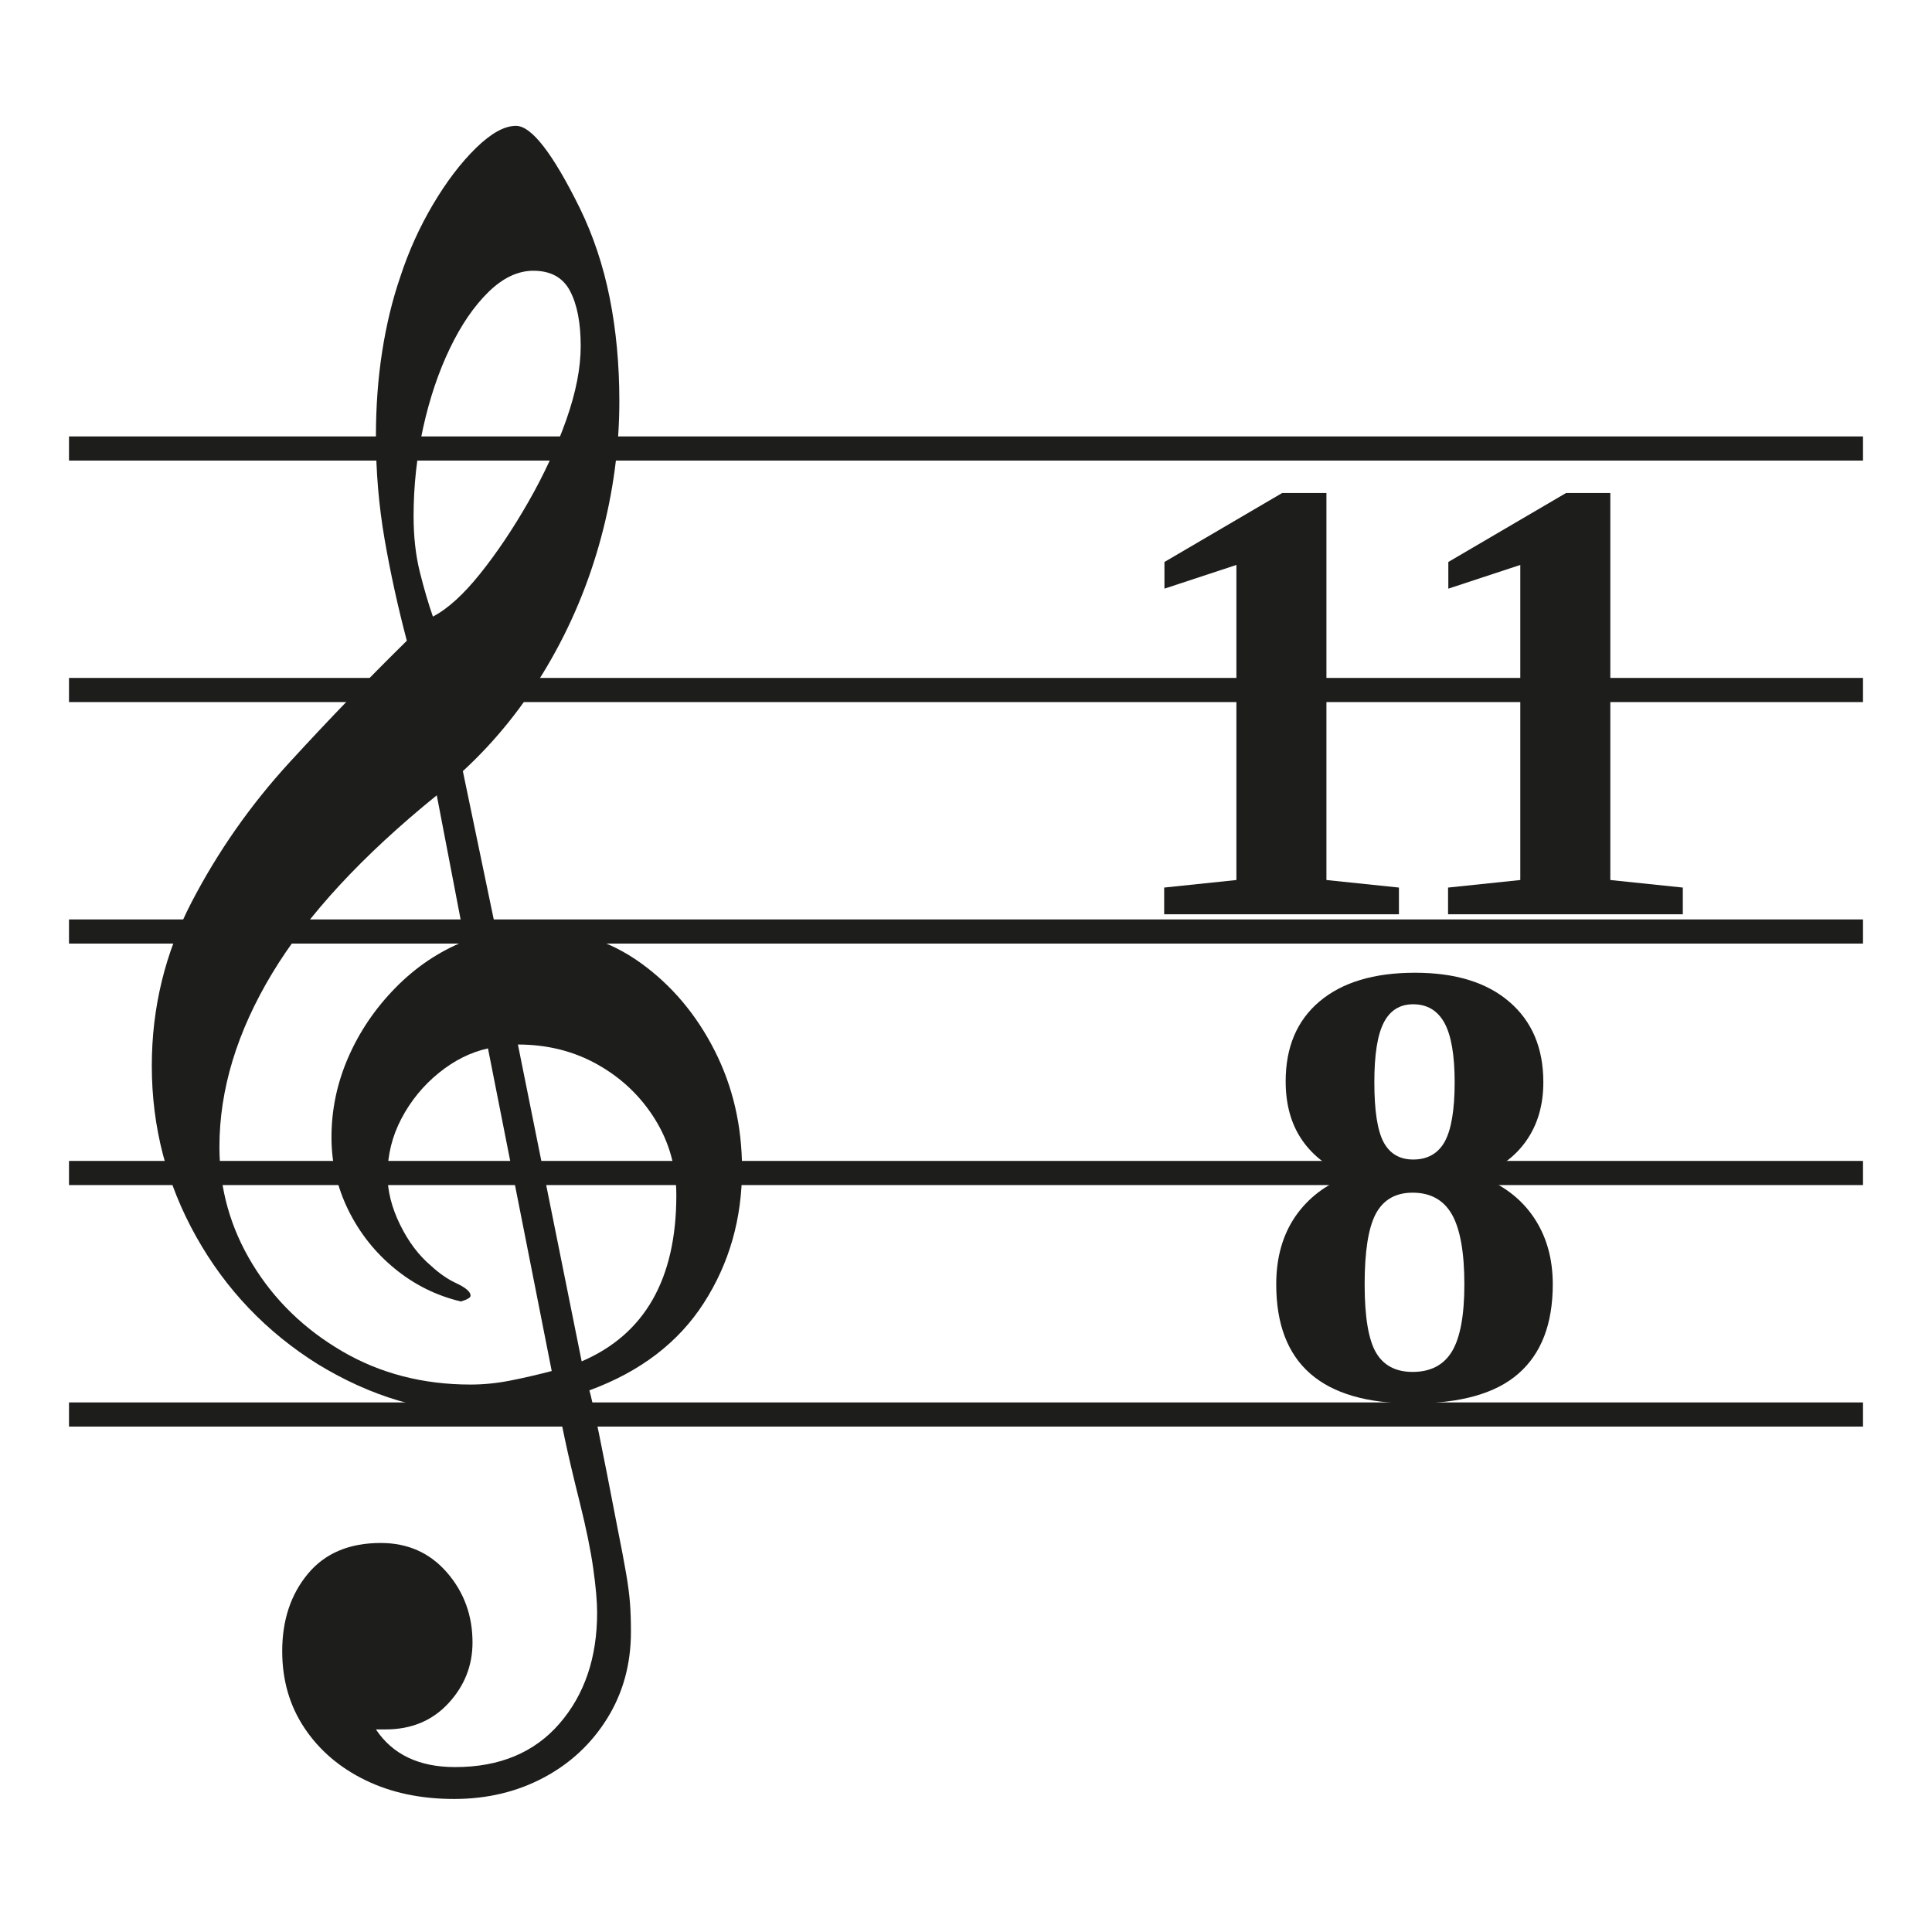
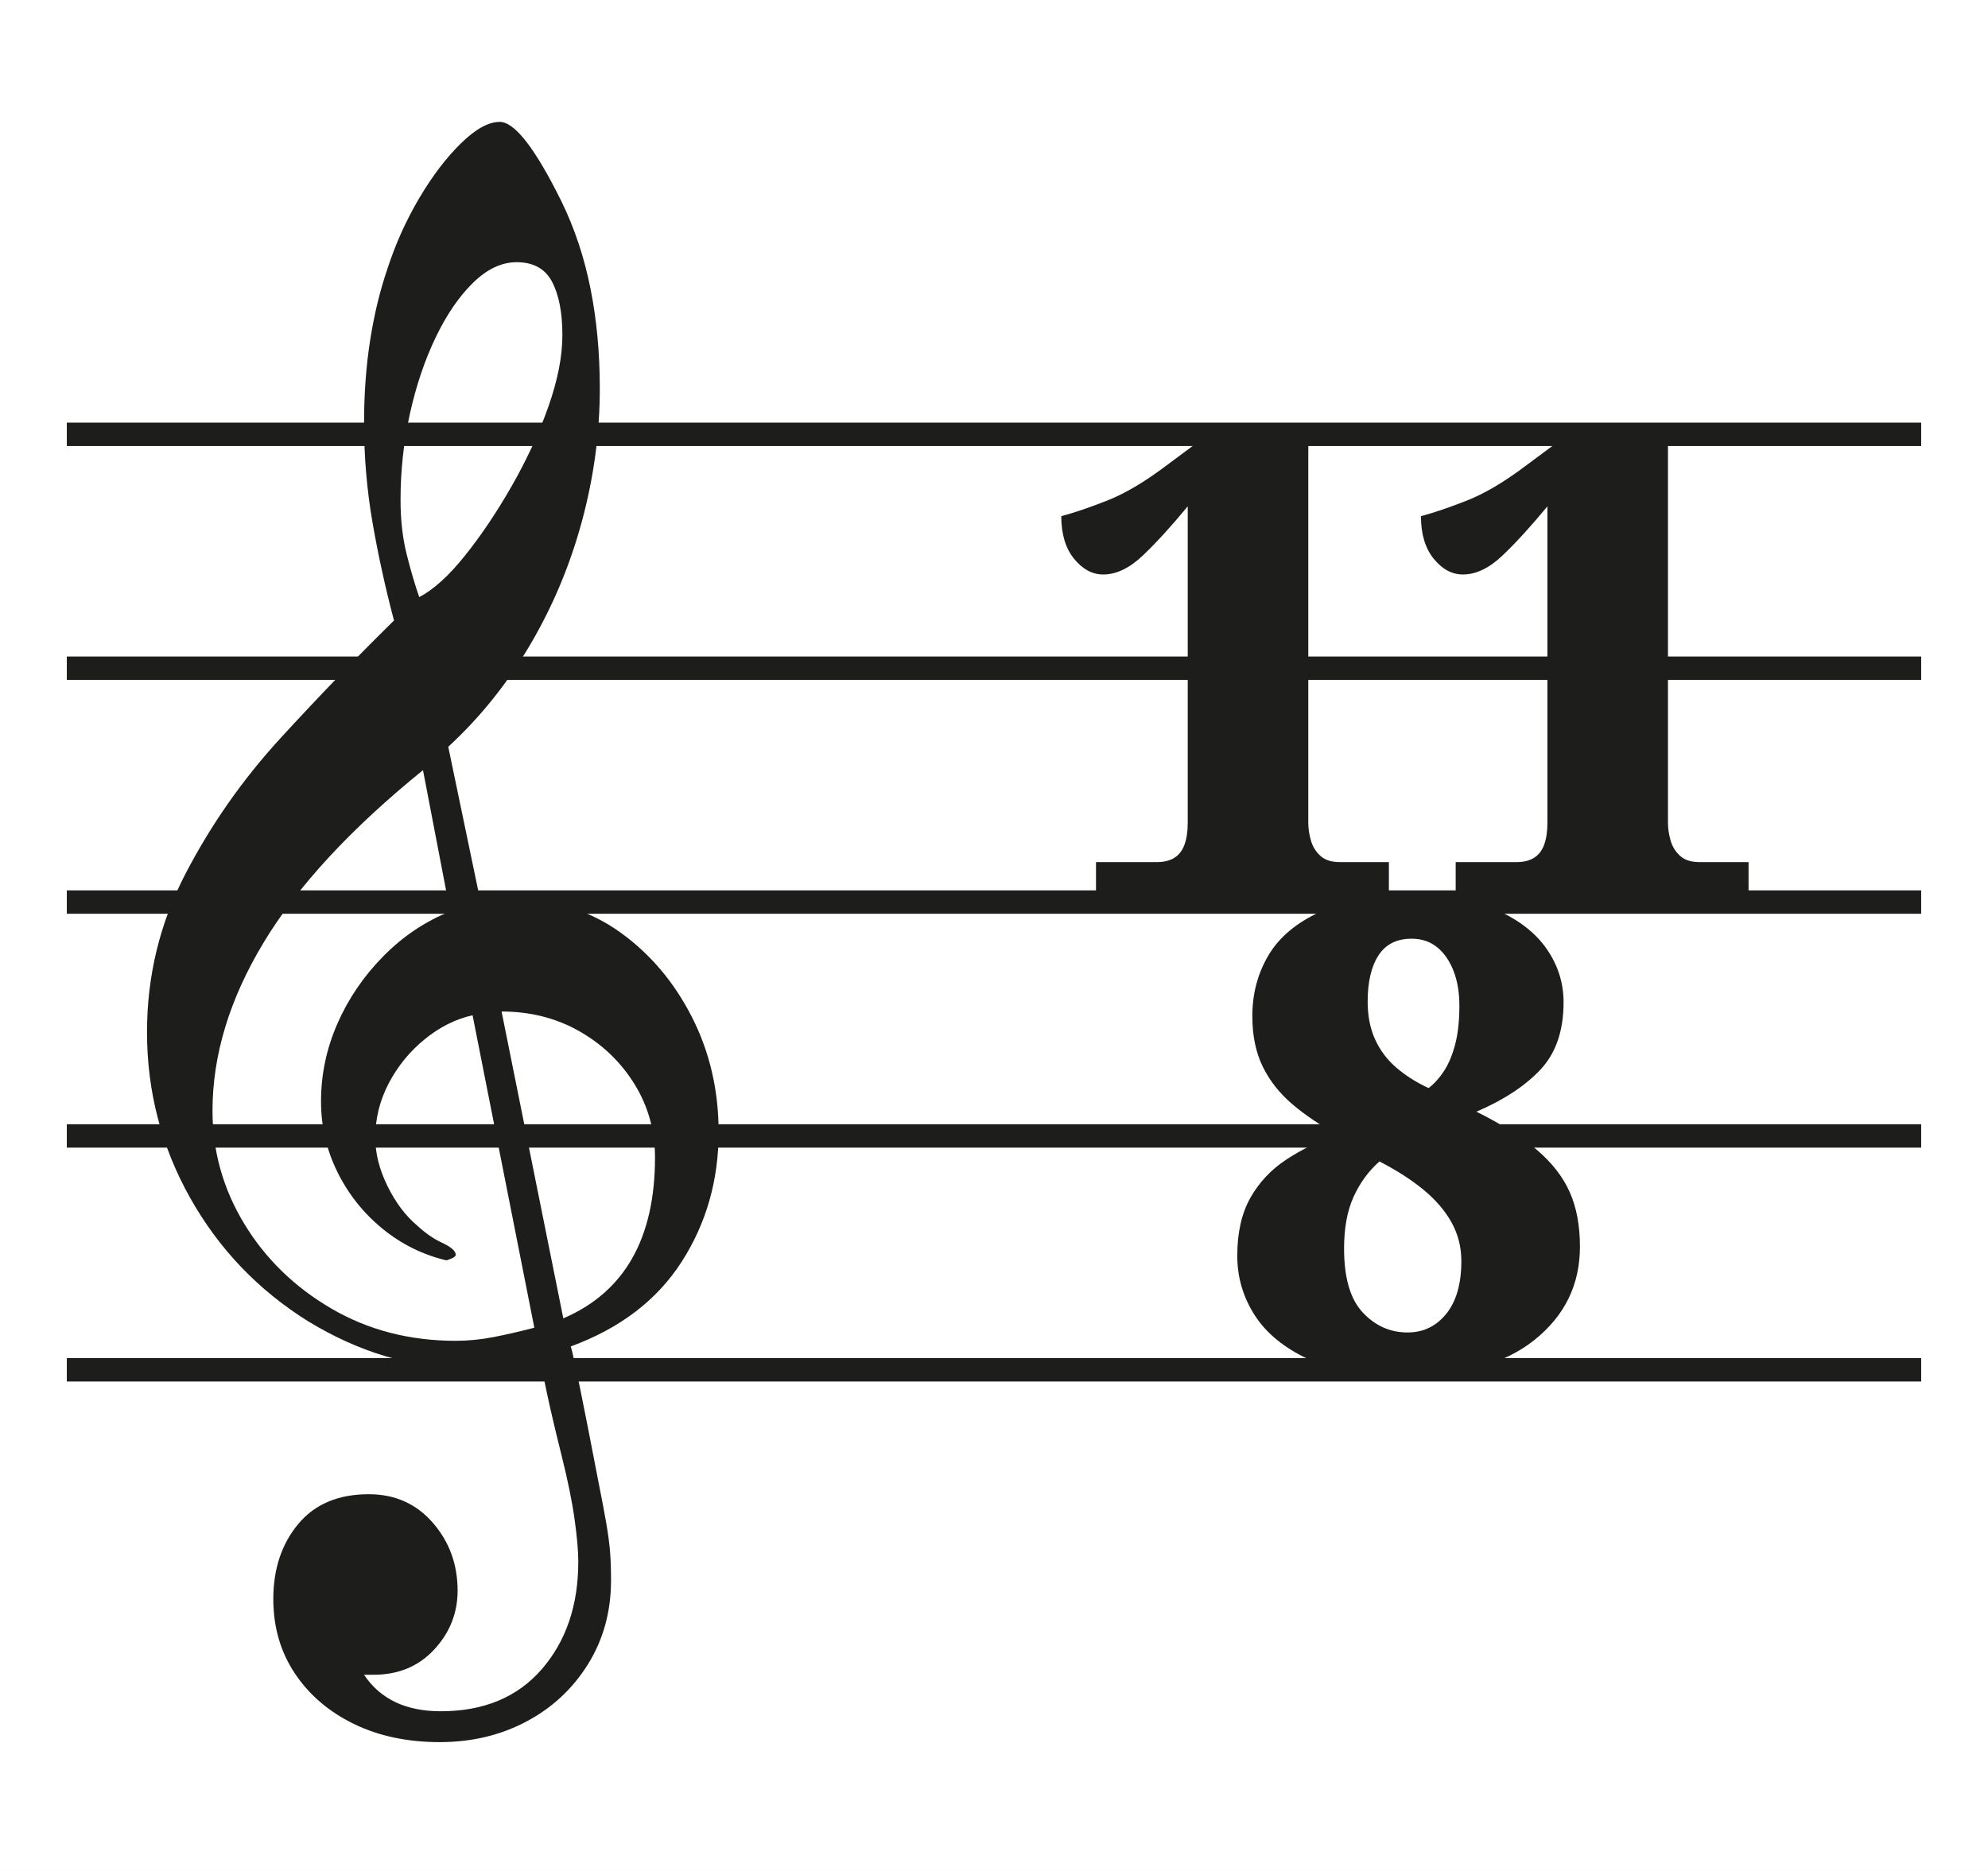
- <svg xmlns="http://www.w3.org/2000/svg" width="112" height="112" viewBox="0 0 112 112" role="img" aria-label="Signature rythmique 11/8">
-   <rect width="112" height="112" fill="#fff" />
-   <line x1="4" y1="26" x2="108" y2="26" stroke="#1d1d1b" stroke-width="1.4" />
-   <line x1="4" y1="40" x2="108" y2="40" stroke="#1d1d1b" stroke-width="1.4" />
-   <line x1="4" y1="54" x2="108" y2="54" stroke="#1d1d1b" stroke-width="1.4" />
-   <line x1="4" y1="68" x2="108" y2="68" stroke="#1d1d1b" stroke-width="1.4" />
-   <line x1="4" y1="82" x2="108" y2="82" stroke="#1d1d1b" stroke-width="1.4" />
+ <svg xmlns="http://www.w3.org/2000/svg" width="119" height="112" viewBox="0 0 119 112" role="img" aria-label="Signature rythmique 11/8">
+   <rect width="119" height="112" fill="#fff" />
+   <line x1="4" y1="26" x2="115" y2="26" stroke="#1d1d1b" stroke-width="1.4" />
+   <line x1="4" y1="40" x2="115" y2="40" stroke="#1d1d1b" stroke-width="1.4" />
+   <line x1="4" y1="54" x2="115" y2="54" stroke="#1d1d1b" stroke-width="1.4" />
+   <line x1="4" y1="68" x2="115" y2="68" stroke="#1d1d1b" stroke-width="1.4" />
+   <line x1="4" y1="82" x2="115" y2="82" stroke="#1d1d1b" stroke-width="1.4" />
  <path transform="translate(6 82) scale(0.056 -0.056)" fill="#1d1d1b" d="M314 801Q300 854 291.0 906.0Q282 958 282 1012Q282 1059 288.5 1100.5Q295 1142 307 1177Q320 1217 341.0 1252.5Q362 1288 385.5 1311.0Q409 1334 427 1334Q451 1334 493 1249Q514 1206 524.0 1156.0Q534 1106 534 1049Q534 978 515.0 907.5Q496 837 459.5 775.0Q423 713 372 666L407 498Q422 500 432.0 501.0Q442 502 447 502Q508 502 556.0 467.5Q604 433 632.5 377.0Q661 321 661 254Q661 177 621.5 115.5Q582 54 503 25Q508 8 532 -117Q538 -147 541.0 -164.5Q544 -182 545.0 -195.0Q546 -208 546 -225Q546 -275 521.5 -314.5Q497 -354 455.5 -376.0Q414 -398 363 -398Q311 -398 271.0 -378.5Q231 -359 208.0 -324.5Q185 -290 185 -245Q185 -197 211.5 -165.0Q238 -133 287 -133Q329 -133 355.5 -163.5Q382 -194 382 -236Q382 -272 357.0 -299.0Q332 -326 292 -326H282Q308 -365 364 -365Q433 -365 472.0 -320.0Q511 -275 511 -205Q511 -188 507.0 -159.5Q503 -131 493 -91Q483 -51 477.5 -25.0Q472 1 470 12Q436 2 390 2Q304 2 222 52Q142 102 96.0 184.0Q50 266 50 361Q50 451 91 530Q132 609 192.5 675.0Q253 741 314 801ZM341 826Q364 838 390.0 870.5Q416 903 440.0 945.0Q464 987 479.0 1029.5Q494 1072 494 1106Q494 1142 483.0 1163.0Q472 1184 445 1184Q421 1184 398.5 1162.0Q376 1140 358.5 1103.5Q341 1067 331.0 1022.0Q321 977 321 930Q321 898 327.5 872.0Q334 846 341 826ZM398 379Q371 373 347.0 353.5Q323 334 308.5 306.5Q294 279 294 248Q294 223 307.0 196.5Q320 170 339 154Q352 142 365 136Q380 129 380 123Q380 120 370 117Q332 126 301.5 151.0Q271 176 253.5 211.5Q236 247 236 287Q236 330 253.5 370.0Q271 410 302.5 442.0Q334 474 374 490L345 641Q229 547 174.5 456.5Q120 366 120 277Q120 212 154.0 156.0Q188 100 247.0 65.5Q306 31 380 31Q400 31 420.5 35.0Q441 39 464 45ZM495 55Q593 97 593 227Q593 270 571.0 305.5Q549 341 512.0 362.0Q475 383 429 383Z" />
-   <g font-family="Georgia, 'Times New Roman', 'DejaVu Serif', serif" font-weight="700" font-size="37.0" fill="#1d1d1b" text-anchor="middle">
-     <text x="82" y="53">11</text>
-     <text x="82" y="81">8</text>
-   </g>
+   <path transform="translate(62.39 54) scale(0.03922 -0.03922)" fill="#1d1d1b" d="M82 0V61H175Q191 61 201.5 67.5Q212 74 217.0 87.5Q222 101 222 121V604Q184 558 153.5 529.0Q123 500 93 500Q68 500 48.5 524.0Q29 548 29 589Q59 597 99.5 613.0Q140 629 189 666L259 718H406V121Q406 108 410.0 94.0Q414 80 424.5 70.5Q435 61 454 61H529V0Z" />
+   <path transform="translate(83.92 54) scale(0.03922 -0.03922)" fill="#1d1d1b" d="M82 0V61H175Q191 61 201.5 67.5Q212 74 217.0 87.5Q222 101 222 121V604Q184 558 153.5 529.0Q123 500 93 500Q68 500 48.5 524.0Q29 548 29 589Q59 597 99.5 613.0Q140 629 189 666L259 718H406V121Q406 108 410.0 94.0Q414 80 424.5 70.5Q435 61 454 61H529V0Z" />
+   <path transform="translate(73.16 82) scale(0.03922 -0.03922)" fill="#1d1d1b" d="M278 -10Q188 -10 132.0 16.0Q76 42 49.5 83.5Q23 125 23 174Q23 227 43.0 262.5Q63 298 98.0 321.0Q133 344 176 359Q137 380 107.5 405.0Q78 430 62.0 462.5Q46 495 46 540Q46 591 70.5 632.5Q95 674 149.5 699.0Q204 724 292 724Q369 724 419.5 701.5Q470 679 495.5 642.0Q521 605 521 561Q521 496 486.0 458.5Q451 421 388 394Q446 365 480.5 335.5Q515 306 530.5 271.0Q546 236 546 188Q546 101 476.5 45.5Q407 -10 278 -10ZM283 57Q319 57 342.0 85.5Q365 114 365 166Q365 198 350.0 225.0Q335 252 307.0 275.0Q279 298 240 318Q215 296 200.5 264.0Q186 232 186 185Q186 118 214.5 87.5Q243 57 283 57ZM315 430Q328 440 338.5 456.0Q349 472 355.5 496.5Q362 521 362 556Q362 586 353.0 609.0Q344 632 328.0 645.0Q312 658 289 658Q255 658 238.5 632.5Q222 607 222 562Q222 529 233.5 504.0Q245 479 266.0 461.0Q287 443 315 430Z" />
</svg>
